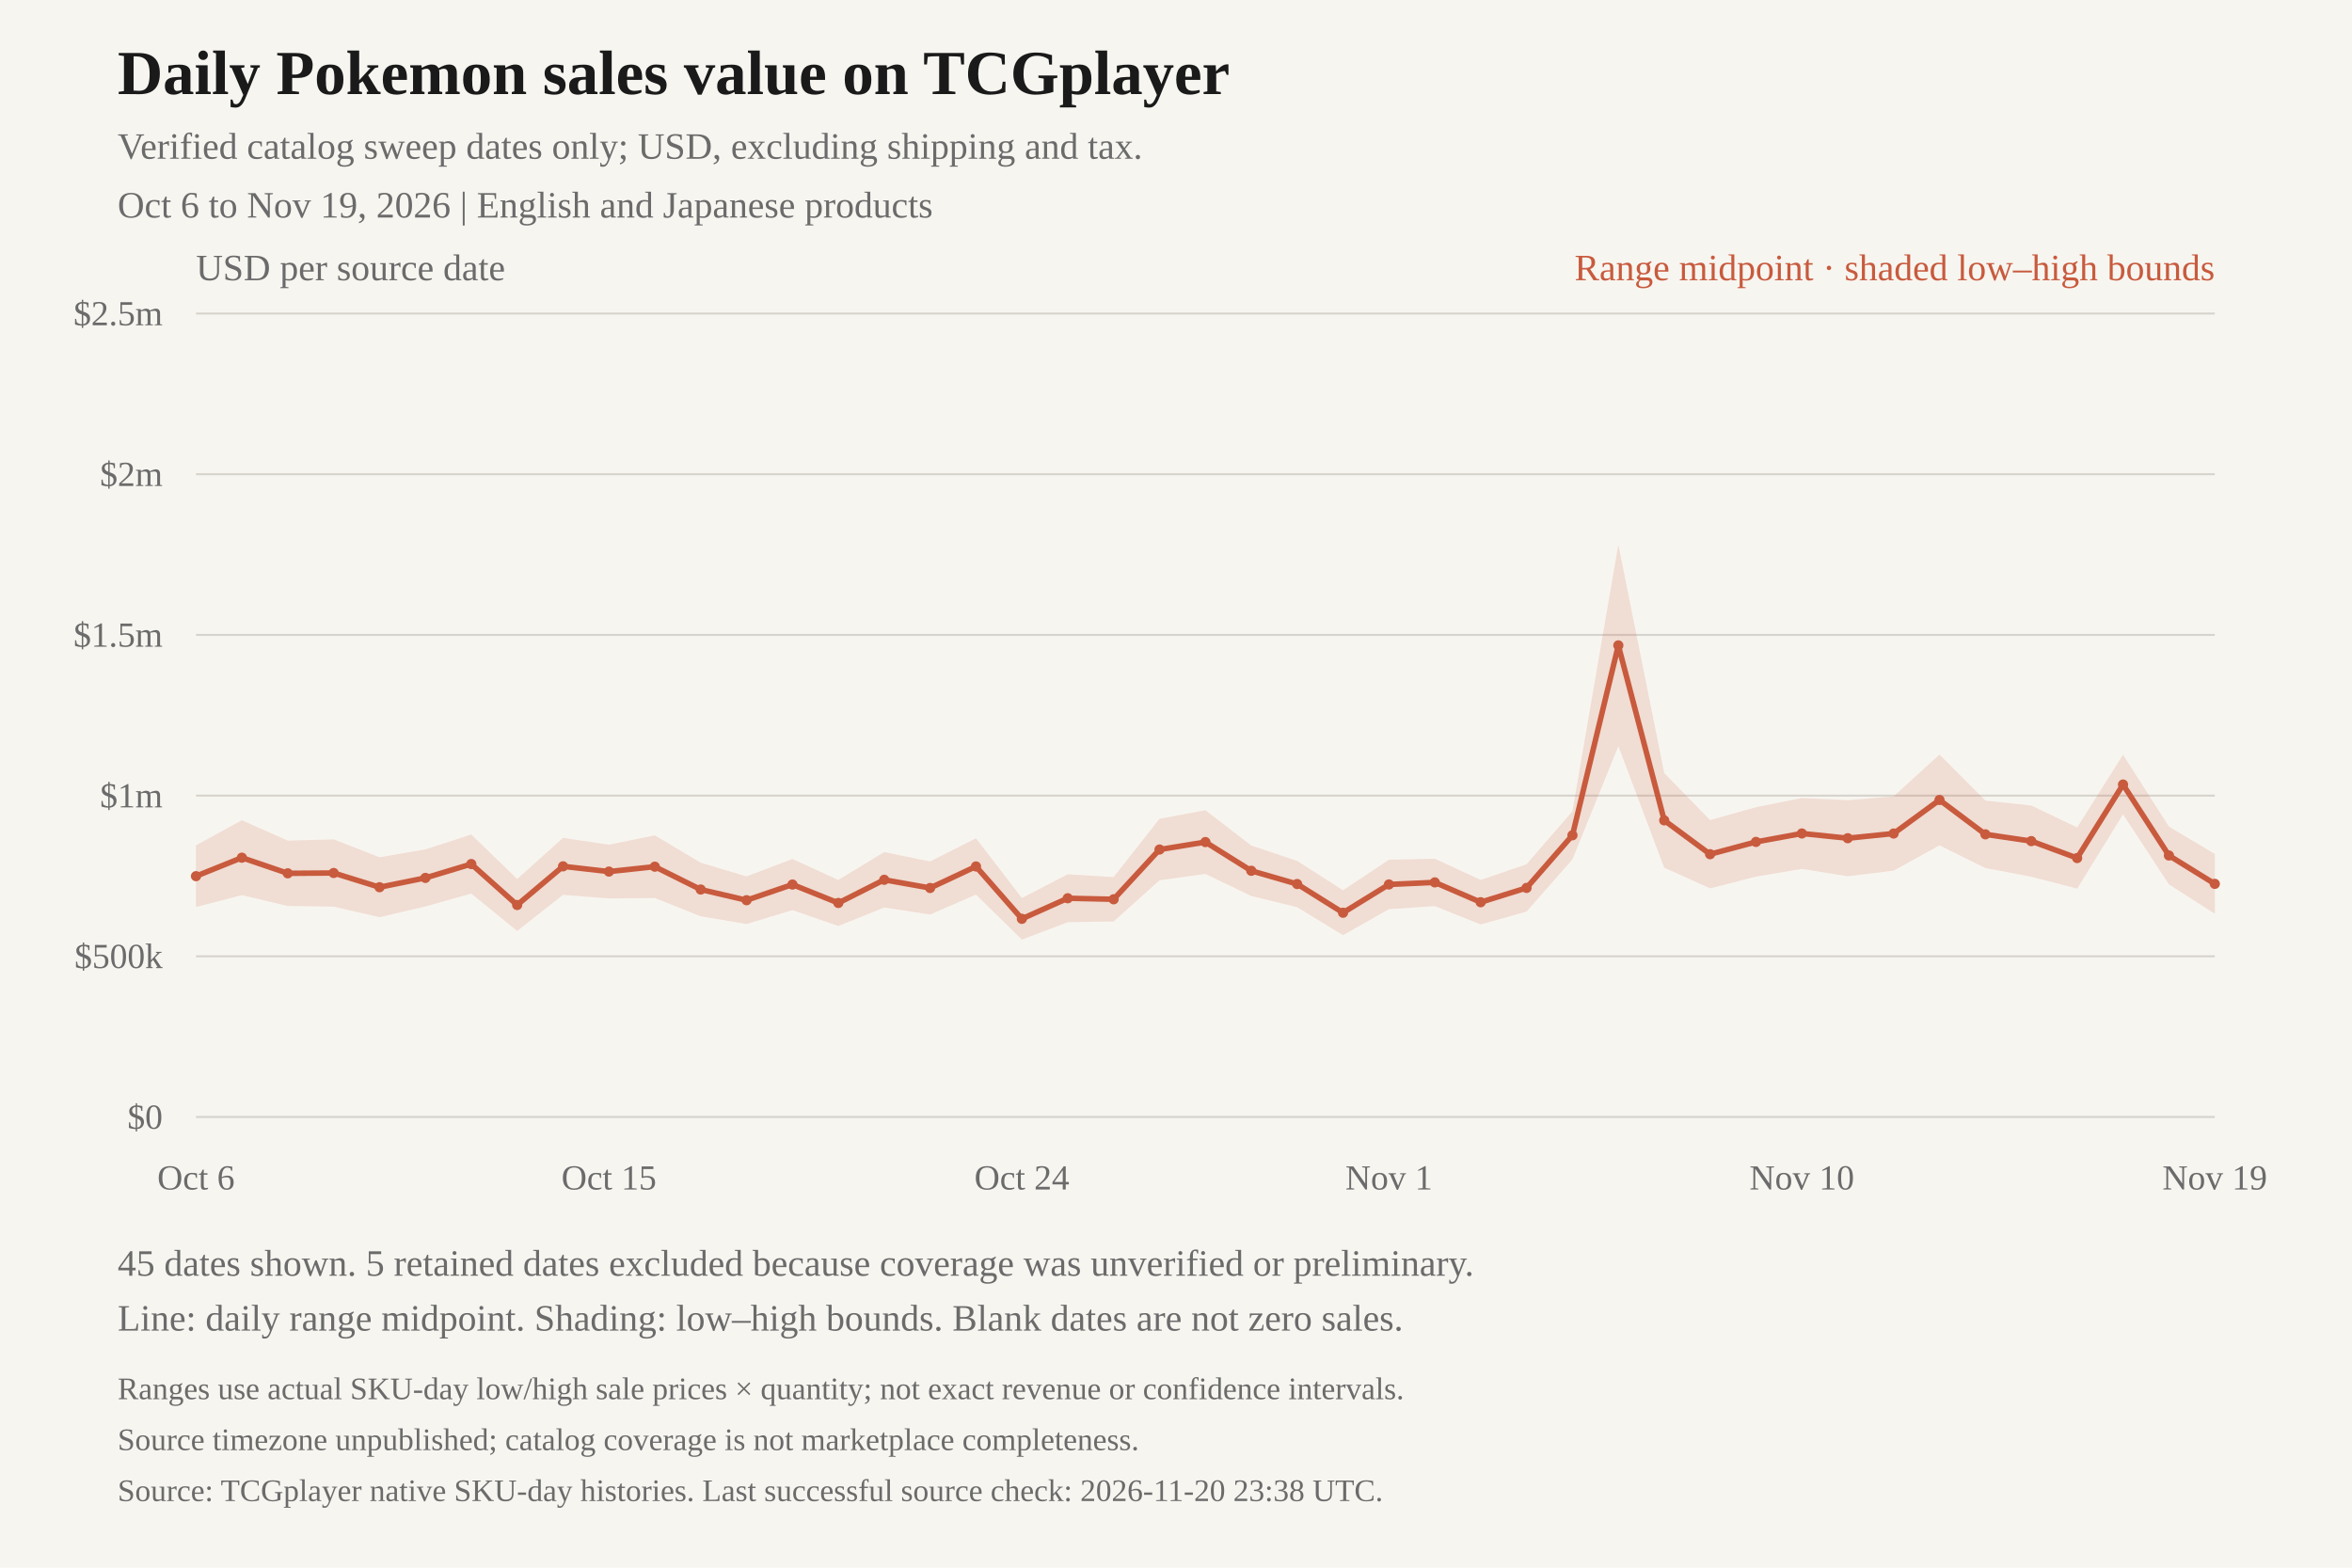
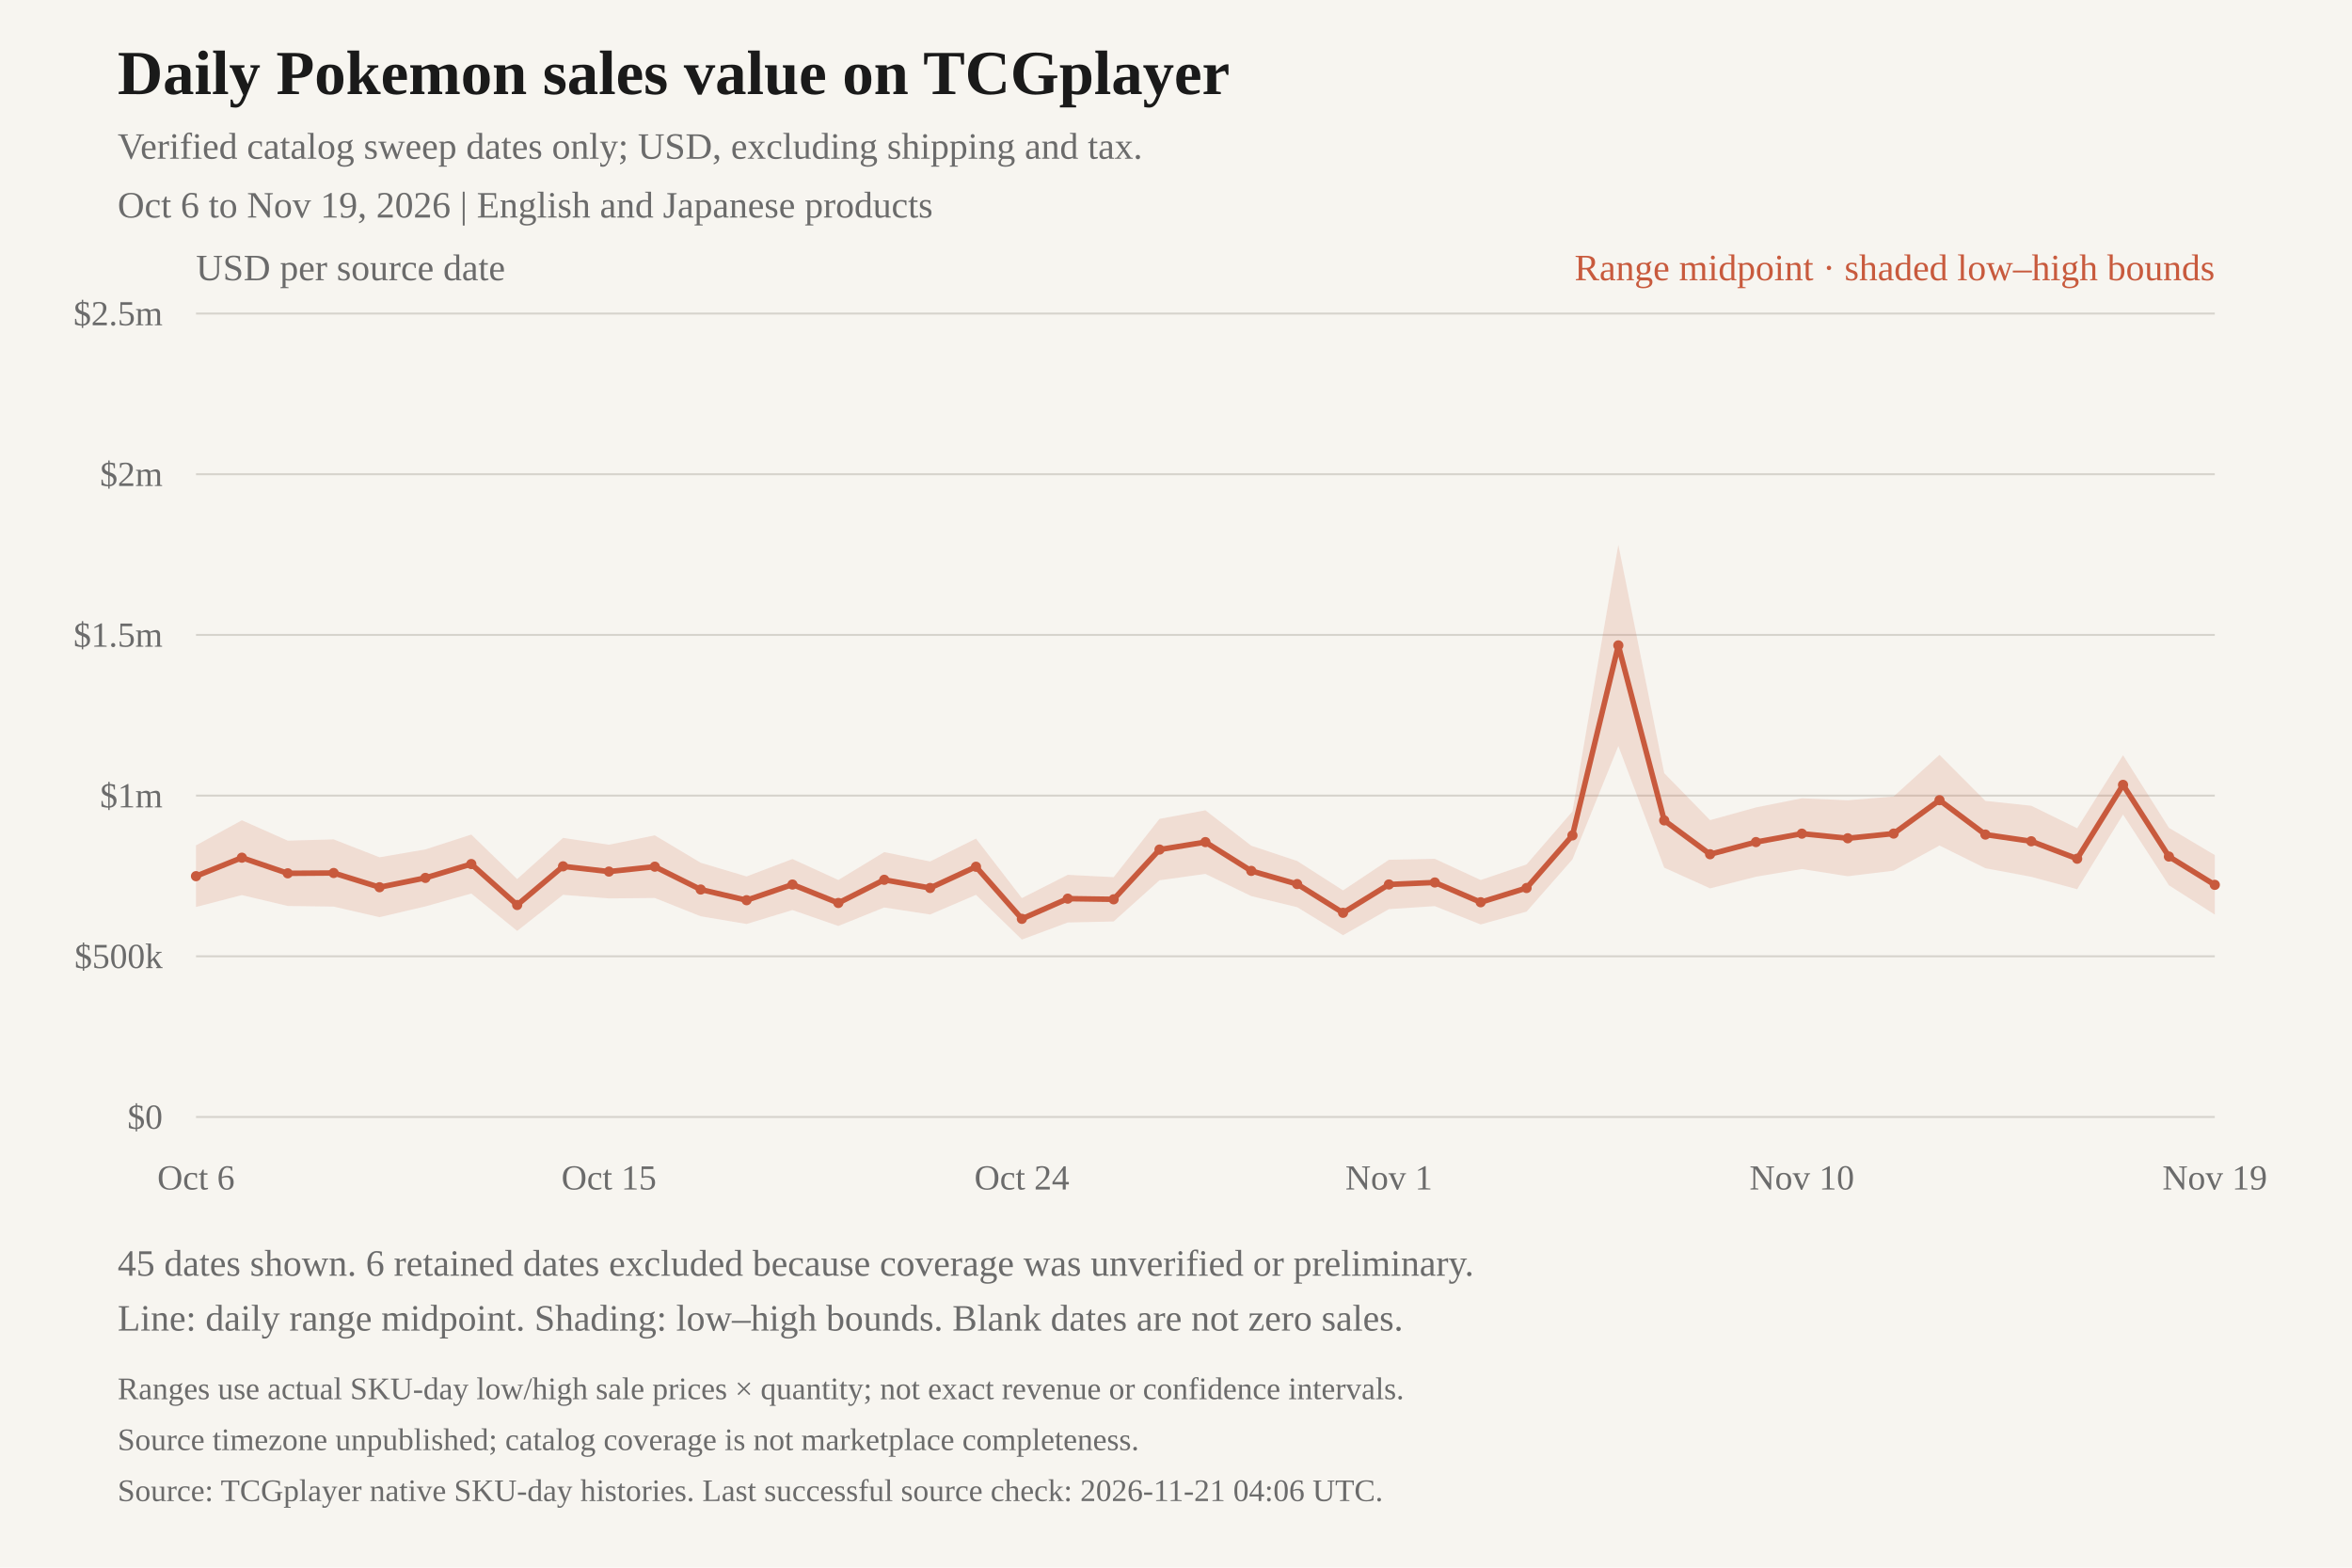
<svg xmlns="http://www.w3.org/2000/svg" width="1200" height="800" viewBox="0 0 1200 800" role="img" aria-labelledby="title description">
  <style>text{font-family:Georgia,"Liberation Serif","Times New Roman",serif;fill:#1A1A1A;font-size:19px}.title{font-size:32px;font-weight:600}.muted,.axis{fill:#6B6B6B}.axis{font-size:18px}.note{font-size:16px;fill:#6B6B6B}.grid{stroke:#D6D3CC;stroke-width:1}</style>
  <rect data-role="background" width="1200" height="800" fill="#F7F5F0" />
  <text x="60" y="48" class="title">Daily Pokemon sales value on TCGplayer</text>
  <text x="60" y="81" class="muted">Verified catalog sweep dates only; USD, excluding shipping and tax.</text>
  <text x="60" y="111" class="muted">Oct 6 to Nov 19, 2026 | English and Japanese products</text>
  <text x="100" y="143" class="muted">USD per source date</text>
  <text x="1130" y="143" text-anchor="end" style="fill:#C85A3D">Range midpoint · shaded low–high bounds</text>
  <path d="M100,570H1130" class="grid" />
  <text x="83" y="576" class="axis" text-anchor="end">$0</text>
  <path d="M100,488H1130" class="grid" />
  <text x="83" y="494" class="axis" text-anchor="end">$500k</text>
  <path d="M100,406H1130" class="grid" />
  <text x="83" y="412" class="axis" text-anchor="end">$1m</text>
  <path d="M100,324H1130" class="grid" />
  <text x="83" y="330" class="axis" text-anchor="end">$1.5m</text>
  <path d="M100,242H1130" class="grid" />
  <text x="83" y="248" class="axis" text-anchor="end">$2m</text>
  <path d="M100,160H1130" class="grid" />
  <text x="83" y="166" class="axis" text-anchor="end">$2.5m</text>
-   <polygon data-series="daily-band" points="100,431.395 123.409,418.596 146.818,428.993 170.227,428.347 193.636,437.483 217.045,433.454 240.455,425.889 263.864,448.6 287.273,427.569 310.682,431.071 334.091,426.287 357.5,440.279 380.909,447.253 404.318,438.369 427.727,449.058 451.136,434.841 474.545,439.616 497.955,427.802 521.364,458.299 544.773,446.181 568.182,447.604 591.591,417.85 615,413.484 638.409,431.501 661.818,439.338 685.227,454.335 708.636,438.757 732.045,438.216 755.455,449.065 778.864,441.06 802.273,413.989 825.682,278.014 849.091,394.518 872.5,418.503 895.909,411.947 919.318,407.27 942.727,408.36 966.136,406.417 989.545,385.082 1012.955,408.576 1036.364,411.079 1059.773,422.284 1083.182,385.198 1106.591,421.834 1130,435.791 1130,466.287 1106.591,451.283 1083.182,415.512 1059.773,453.454 1036.364,447.363 1012.955,442.96 989.545,431.364 966.136,444.286 942.727,447.129 919.318,443.396 895.909,447.32 872.5,453.315 849.091,442.744 825.682,380.686 802.273,438.49 778.864,465.14 755.455,471.746 732.045,462.362 708.636,463.933 685.227,477.219 661.818,462.913 638.409,457.225 615,445.933 591.591,449.195 568.182,470.215 544.773,470.584 521.364,479.468 497.955,456.514 474.545,466.671 451.136,463.09 427.727,472.524 404.318,464.4 380.909,471.512 357.5,467.575 334.091,458.248 310.682,458.461 287.273,456.626 263.864,475.046 240.455,455.971 217.045,462.546 193.636,468.031 170.227,462.639 146.818,462.325 123.409,456.767 100,462.839" fill="#C85A3D" fill-opacity="0.16" />
-   <polyline data-series="daily-midpoint" points="100,447.117 123.409,437.682 146.818,445.659 170.227,445.493 193.636,452.757 217.045,448 240.455,440.93 263.864,461.823 287.273,442.097 310.682,444.766 334.091,442.267 357.5,453.927 380.909,459.382 404.318,451.384 427.727,460.791 451.136,448.965 474.545,453.144 497.955,442.158 521.364,468.884 544.773,458.382 568.182,458.909 591.591,433.523 615,429.709 638.409,444.363 661.818,451.126 685.227,465.777 708.636,451.345 732.045,450.289 755.455,460.405 778.864,453.1 802.273,426.24 825.682,329.35 849.091,418.631 872.5,435.909 895.909,429.633 919.318,425.333 942.727,427.744 966.136,425.351 989.545,408.223 1012.955,425.768 1036.364,429.221 1059.773,437.869 1083.182,400.355 1106.591,436.558 1130,451.039" fill="none" stroke="#C85A3D" stroke-width="2.8" stroke-linejoin="round" stroke-linecap="round" />
+   <polygon data-series="daily-band" points="100,431.395 123.409,418.596 146.818,428.993 170.227,428.347 193.636,437.483 217.045,433.454 240.455,425.889 263.864,448.6 287.273,427.569 310.682,431.071 334.091,426.287 357.5,440.279 380.909,447.253 404.318,438.369 427.727,449.058 451.136,434.841 474.545,439.616 497.955,427.947 521.364,458.306 544.773,446.428 568.182,447.623 591.591,417.87 615,413.507 638.409,431.567 661.818,439.364 685.227,454.372 708.636,438.759 732.045,438.259 755.455,449.08 778.864,441.12 802.273,414.074 825.682,278.017 849.091,394.546 872.5,418.521 895.909,412.032 919.318,407.373 942.727,408.395 966.136,406.448 989.545,385.2 1012.955,408.699 1036.364,411.18 1059.773,422.646 1083.182,385.391 1106.591,422.444 1130,436.359 1130,466.729 1106.591,451.758 1083.182,415.656 1059.773,453.774 1036.364,447.435 1012.955,443.067 989.545,431.475 966.136,444.31 942.727,447.152 919.318,443.471 895.909,447.393 872.5,453.332 849.091,442.771 825.682,380.688 802.273,438.543 778.864,465.192 755.455,471.758 732.045,462.403 708.636,463.935 685.227,477.244 661.818,462.935 638.409,457.284 615,445.952 591.591,449.208 568.182,470.232 544.773,470.751 521.364,479.473 497.955,456.654 474.545,466.671 451.136,463.09 427.727,472.524 404.318,464.4 380.909,471.512 357.5,467.575 334.091,458.248 310.682,458.461 287.273,456.626 263.864,475.046 240.455,455.971 217.045,462.546 193.636,468.031 170.227,462.639 146.818,462.325 123.409,456.767 100,462.839" fill="#C85A3D" fill-opacity="0.16" />
+   <polyline data-series="daily-midpoint" points="100,447.117 123.409,437.682 146.818,445.659 170.227,445.493 193.636,452.757 217.045,448 240.455,440.93 263.864,461.823 287.273,442.097 310.682,444.766 334.091,442.267 357.5,453.927 380.909,459.382 404.318,451.384 427.727,460.791 451.136,448.965 474.545,453.144 497.955,442.301 521.364,468.89 544.773,458.589 568.182,458.927 591.591,433.539 615,429.73 638.409,444.426 661.818,451.149 685.227,465.808 708.636,451.347 732.045,450.331 755.455,460.419 778.864,453.156 802.273,426.309 825.682,329.352 849.091,418.658 872.5,435.926 895.909,429.712 919.318,425.422 942.727,427.773 966.136,425.379 989.545,408.337 1012.955,425.883 1036.364,429.307 1059.773,438.21 1083.182,400.524 1106.591,437.101 1130,451.544" fill="none" stroke="#C85A3D" stroke-width="2.8" stroke-linejoin="round" stroke-linecap="round" />
  <circle data-series="daily-observation" cx="100" cy="447.117" r="2.6" fill="#C85A3D" />
  <circle data-series="daily-observation" cx="123.409" cy="437.682" r="2.6" fill="#C85A3D" />
  <circle data-series="daily-observation" cx="146.818" cy="445.659" r="2.6" fill="#C85A3D" />
  <circle data-series="daily-observation" cx="170.227" cy="445.493" r="2.6" fill="#C85A3D" />
  <circle data-series="daily-observation" cx="193.636" cy="452.757" r="2.6" fill="#C85A3D" />
  <circle data-series="daily-observation" cx="217.045" cy="448" r="2.6" fill="#C85A3D" />
  <circle data-series="daily-observation" cx="240.455" cy="440.93" r="2.6" fill="#C85A3D" />
  <circle data-series="daily-observation" cx="263.864" cy="461.823" r="2.6" fill="#C85A3D" />
  <circle data-series="daily-observation" cx="287.273" cy="442.097" r="2.6" fill="#C85A3D" />
  <circle data-series="daily-observation" cx="310.682" cy="444.766" r="2.6" fill="#C85A3D" />
  <circle data-series="daily-observation" cx="334.091" cy="442.267" r="2.6" fill="#C85A3D" />
  <circle data-series="daily-observation" cx="357.5" cy="453.927" r="2.6" fill="#C85A3D" />
  <circle data-series="daily-observation" cx="380.909" cy="459.382" r="2.6" fill="#C85A3D" />
  <circle data-series="daily-observation" cx="404.318" cy="451.384" r="2.6" fill="#C85A3D" />
  <circle data-series="daily-observation" cx="427.727" cy="460.791" r="2.6" fill="#C85A3D" />
  <circle data-series="daily-observation" cx="451.136" cy="448.965" r="2.6" fill="#C85A3D" />
  <circle data-series="daily-observation" cx="474.545" cy="453.144" r="2.6" fill="#C85A3D" />
-   <circle data-series="daily-observation" cx="497.955" cy="442.158" r="2.6" fill="#C85A3D" />
-   <circle data-series="daily-observation" cx="521.364" cy="468.884" r="2.6" fill="#C85A3D" />
-   <circle data-series="daily-observation" cx="544.773" cy="458.382" r="2.6" fill="#C85A3D" />
-   <circle data-series="daily-observation" cx="568.182" cy="458.909" r="2.6" fill="#C85A3D" />
-   <circle data-series="daily-observation" cx="591.591" cy="433.523" r="2.6" fill="#C85A3D" />
-   <circle data-series="daily-observation" cx="615" cy="429.709" r="2.6" fill="#C85A3D" />
-   <circle data-series="daily-observation" cx="638.409" cy="444.363" r="2.6" fill="#C85A3D" />
-   <circle data-series="daily-observation" cx="661.818" cy="451.126" r="2.6" fill="#C85A3D" />
-   <circle data-series="daily-observation" cx="685.227" cy="465.777" r="2.6" fill="#C85A3D" />
-   <circle data-series="daily-observation" cx="708.636" cy="451.345" r="2.6" fill="#C85A3D" />
-   <circle data-series="daily-observation" cx="732.045" cy="450.289" r="2.6" fill="#C85A3D" />
-   <circle data-series="daily-observation" cx="755.455" cy="460.405" r="2.6" fill="#C85A3D" />
-   <circle data-series="daily-observation" cx="778.864" cy="453.1" r="2.6" fill="#C85A3D" />
-   <circle data-series="daily-observation" cx="802.273" cy="426.24" r="2.6" fill="#C85A3D" />
-   <circle data-series="daily-observation" cx="825.682" cy="329.35" r="2.6" fill="#C85A3D" />
-   <circle data-series="daily-observation" cx="849.091" cy="418.631" r="2.6" fill="#C85A3D" />
-   <circle data-series="daily-observation" cx="872.5" cy="435.909" r="2.6" fill="#C85A3D" />
-   <circle data-series="daily-observation" cx="895.909" cy="429.633" r="2.6" fill="#C85A3D" />
-   <circle data-series="daily-observation" cx="919.318" cy="425.333" r="2.6" fill="#C85A3D" />
-   <circle data-series="daily-observation" cx="942.727" cy="427.744" r="2.6" fill="#C85A3D" />
-   <circle data-series="daily-observation" cx="966.136" cy="425.351" r="2.6" fill="#C85A3D" />
-   <circle data-series="daily-observation" cx="989.545" cy="408.223" r="2.6" fill="#C85A3D" />
-   <circle data-series="daily-observation" cx="1012.955" cy="425.768" r="2.6" fill="#C85A3D" />
-   <circle data-series="daily-observation" cx="1036.364" cy="429.221" r="2.6" fill="#C85A3D" />
-   <circle data-series="daily-observation" cx="1059.773" cy="437.869" r="2.6" fill="#C85A3D" />
-   <circle data-series="daily-observation" cx="1083.182" cy="400.355" r="2.6" fill="#C85A3D" />
-   <circle data-series="daily-observation" cx="1106.591" cy="436.558" r="2.6" fill="#C85A3D" />
-   <circle data-series="daily-observation" cx="1130" cy="451.039" r="2.6" fill="#C85A3D" />
+   <circle data-series="daily-observation" cx="497.955" cy="442.301" r="2.6" fill="#C85A3D" />
+   <circle data-series="daily-observation" cx="521.364" cy="468.89" r="2.6" fill="#C85A3D" />
+   <circle data-series="daily-observation" cx="544.773" cy="458.589" r="2.6" fill="#C85A3D" />
+   <circle data-series="daily-observation" cx="568.182" cy="458.927" r="2.6" fill="#C85A3D" />
+   <circle data-series="daily-observation" cx="591.591" cy="433.539" r="2.6" fill="#C85A3D" />
+   <circle data-series="daily-observation" cx="615" cy="429.73" r="2.6" fill="#C85A3D" />
+   <circle data-series="daily-observation" cx="638.409" cy="444.426" r="2.6" fill="#C85A3D" />
+   <circle data-series="daily-observation" cx="661.818" cy="451.149" r="2.6" fill="#C85A3D" />
+   <circle data-series="daily-observation" cx="685.227" cy="465.808" r="2.6" fill="#C85A3D" />
+   <circle data-series="daily-observation" cx="708.636" cy="451.347" r="2.6" fill="#C85A3D" />
+   <circle data-series="daily-observation" cx="732.045" cy="450.331" r="2.6" fill="#C85A3D" />
+   <circle data-series="daily-observation" cx="755.455" cy="460.419" r="2.6" fill="#C85A3D" />
+   <circle data-series="daily-observation" cx="778.864" cy="453.156" r="2.6" fill="#C85A3D" />
+   <circle data-series="daily-observation" cx="802.273" cy="426.309" r="2.6" fill="#C85A3D" />
+   <circle data-series="daily-observation" cx="825.682" cy="329.352" r="2.6" fill="#C85A3D" />
+   <circle data-series="daily-observation" cx="849.091" cy="418.658" r="2.6" fill="#C85A3D" />
+   <circle data-series="daily-observation" cx="872.5" cy="435.926" r="2.6" fill="#C85A3D" />
+   <circle data-series="daily-observation" cx="895.909" cy="429.712" r="2.6" fill="#C85A3D" />
+   <circle data-series="daily-observation" cx="919.318" cy="425.422" r="2.6" fill="#C85A3D" />
+   <circle data-series="daily-observation" cx="942.727" cy="427.773" r="2.6" fill="#C85A3D" />
+   <circle data-series="daily-observation" cx="966.136" cy="425.379" r="2.6" fill="#C85A3D" />
+   <circle data-series="daily-observation" cx="989.545" cy="408.337" r="2.6" fill="#C85A3D" />
+   <circle data-series="daily-observation" cx="1012.955" cy="425.883" r="2.6" fill="#C85A3D" />
+   <circle data-series="daily-observation" cx="1036.364" cy="429.307" r="2.6" fill="#C85A3D" />
+   <circle data-series="daily-observation" cx="1059.773" cy="438.21" r="2.6" fill="#C85A3D" />
+   <circle data-series="daily-observation" cx="1083.182" cy="400.524" r="2.6" fill="#C85A3D" />
+   <circle data-series="daily-observation" cx="1106.591" cy="437.101" r="2.6" fill="#C85A3D" />
+   <circle data-series="daily-observation" cx="1130" cy="451.544" r="2.6" fill="#C85A3D" />
  <text x="100" y="607" class="axis" text-anchor="middle">Oct 6</text>
  <text x="310.682" y="607" class="axis" text-anchor="middle">Oct 15</text>
  <text x="521.364" y="607" class="axis" text-anchor="middle">Oct 24</text>
  <text x="708.636" y="607" class="axis" text-anchor="middle">Nov 1</text>
  <text x="919.318" y="607" class="axis" text-anchor="middle">Nov 10</text>
  <text x="1130" y="607" class="axis" text-anchor="middle">Nov 19</text>
-   <text x="60" y="651" class="muted">45 dates shown. 5 retained dates excluded because coverage was unverified or preliminary.</text>
+   <text x="60" y="651" class="muted">45 dates shown. 6 retained dates excluded because coverage was unverified or preliminary.</text>
  <text x="60" y="679" class="muted">Line: daily range midpoint. Shading: low–high bounds. Blank dates are not zero sales.</text>
  <text x="60" y="714" class="note">Ranges use actual SKU-day low/high sale prices × quantity; not exact revenue or confidence intervals.</text>
  <text x="60" y="740" class="note">Source timezone unpublished; catalog coverage is not marketplace completeness.</text>
-   <text x="60" y="766" class="note">Source: TCGplayer native SKU-day histories. Last successful source check: 2026-11-20 23:38 UTC.</text>
+   <text x="60" y="766" class="note">Source: TCGplayer native SKU-day histories. Last successful source check: 2026-11-21 04:06 UTC.</text>
</svg>
